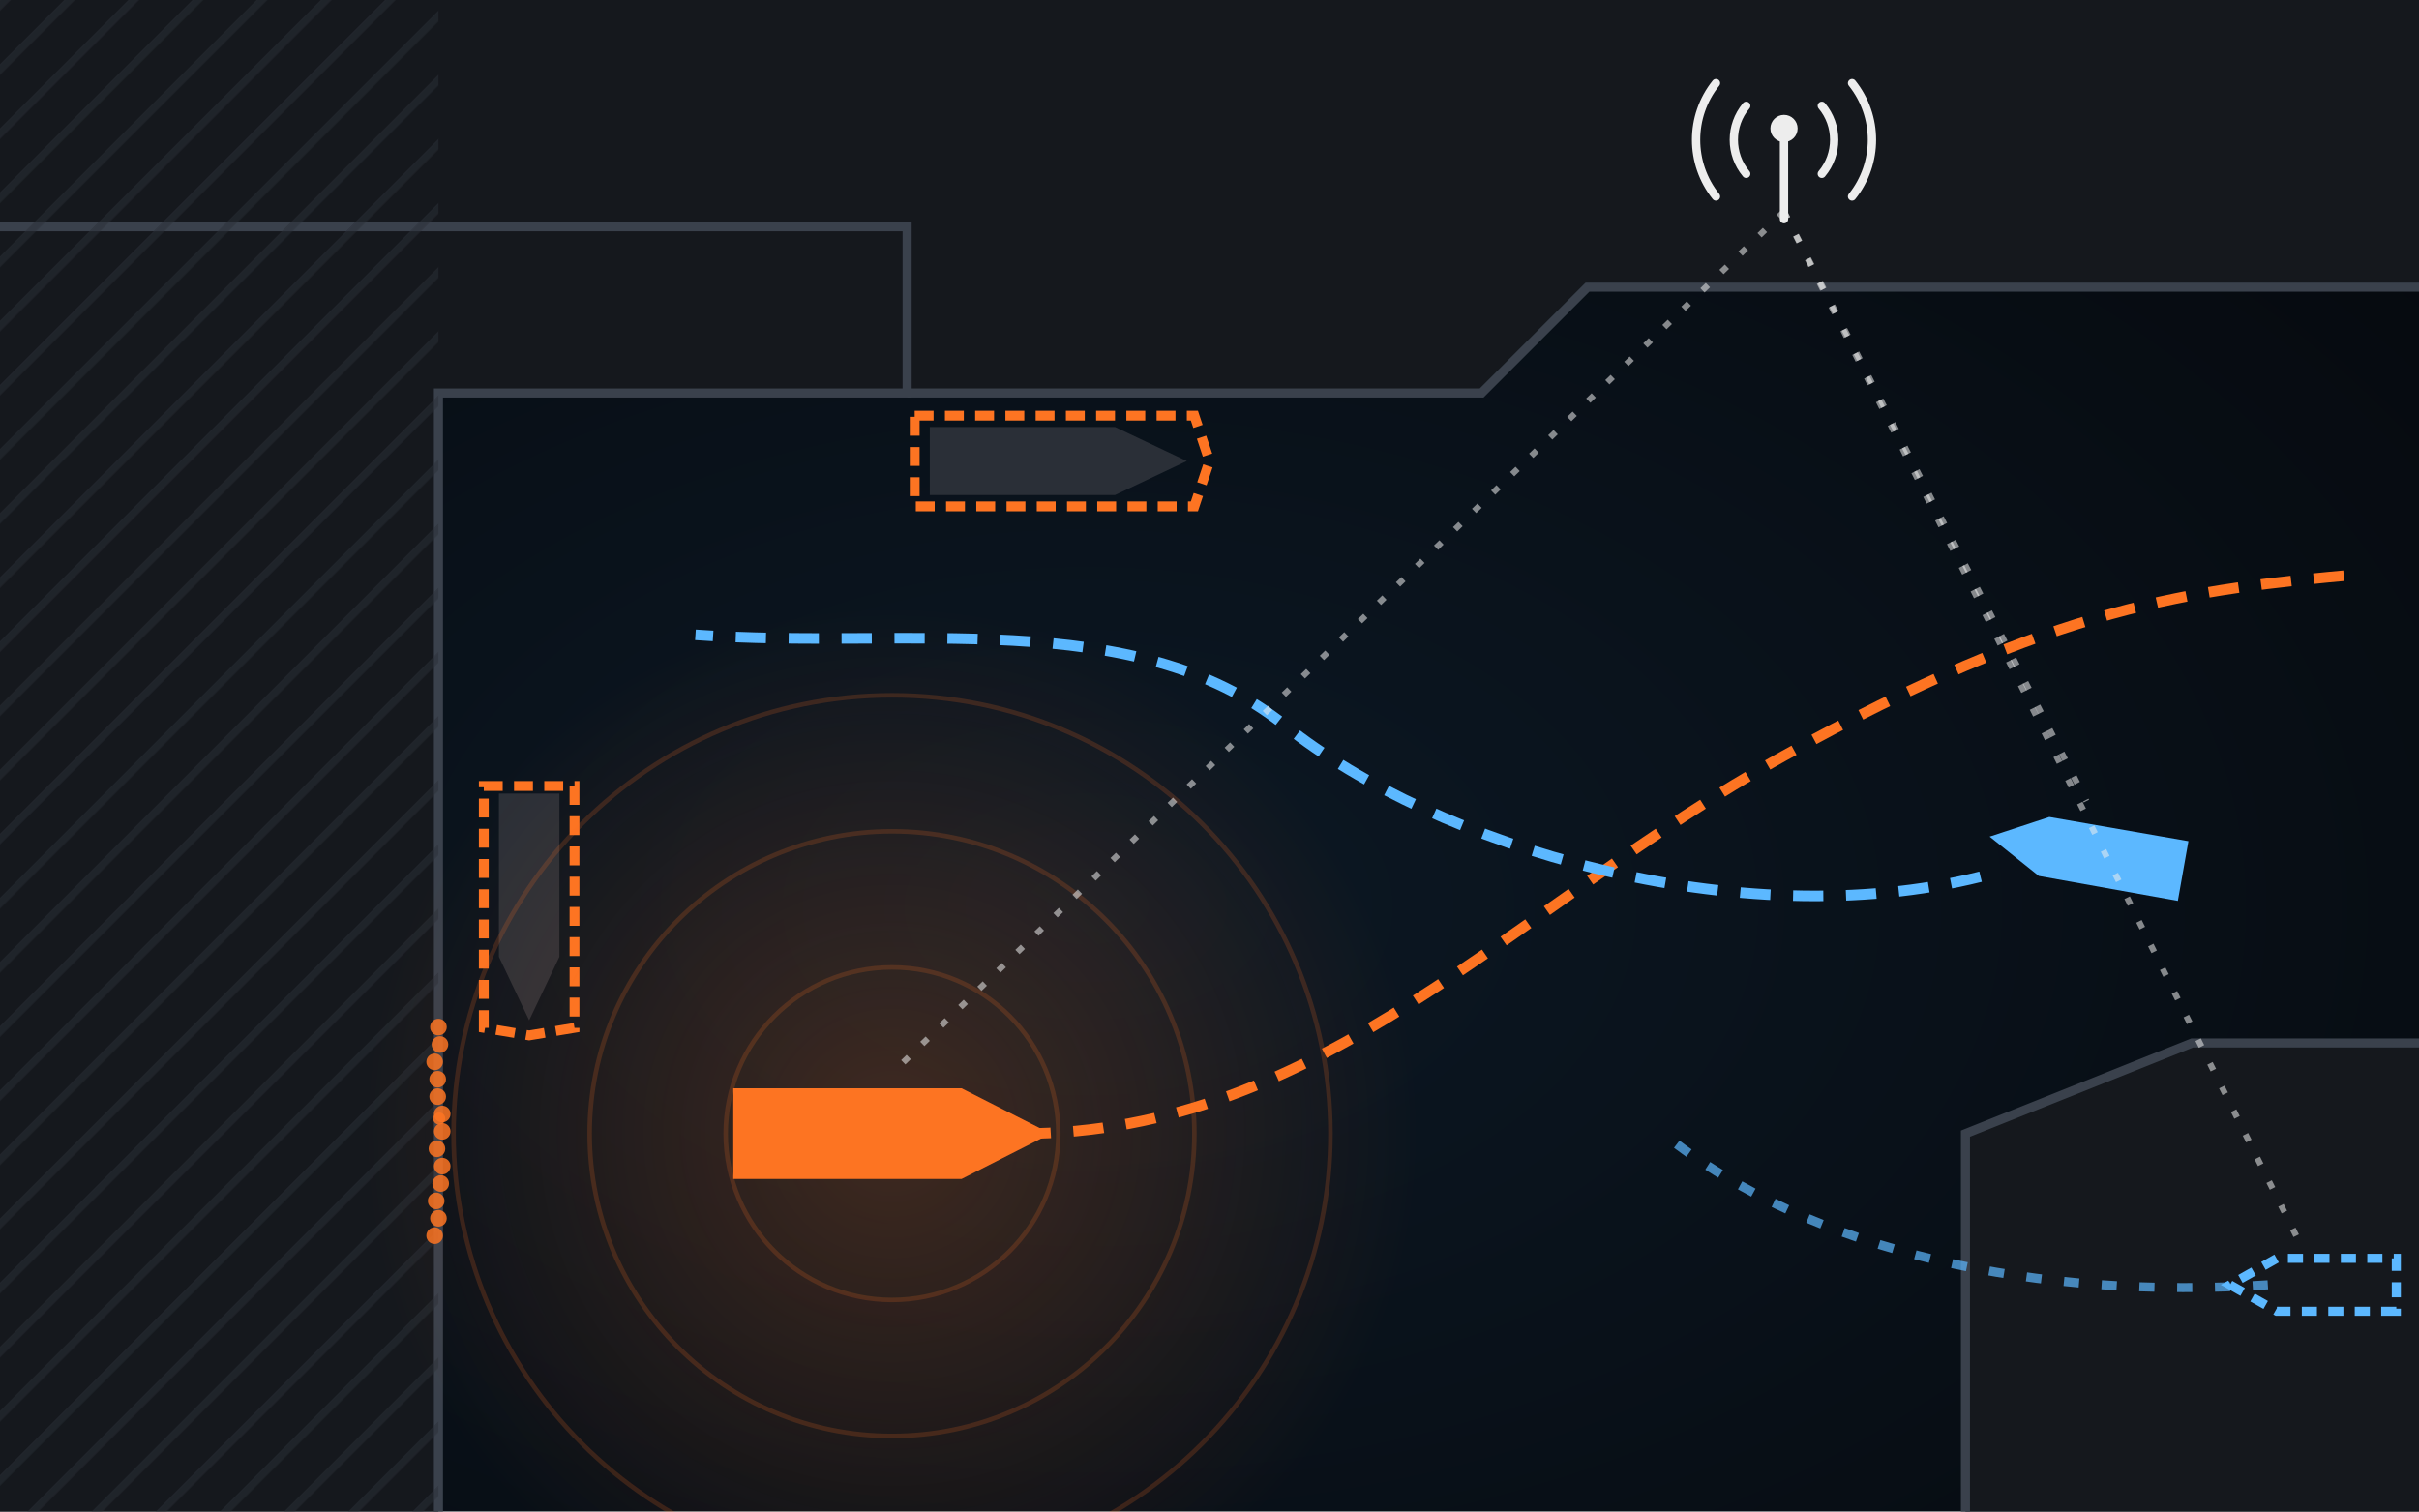
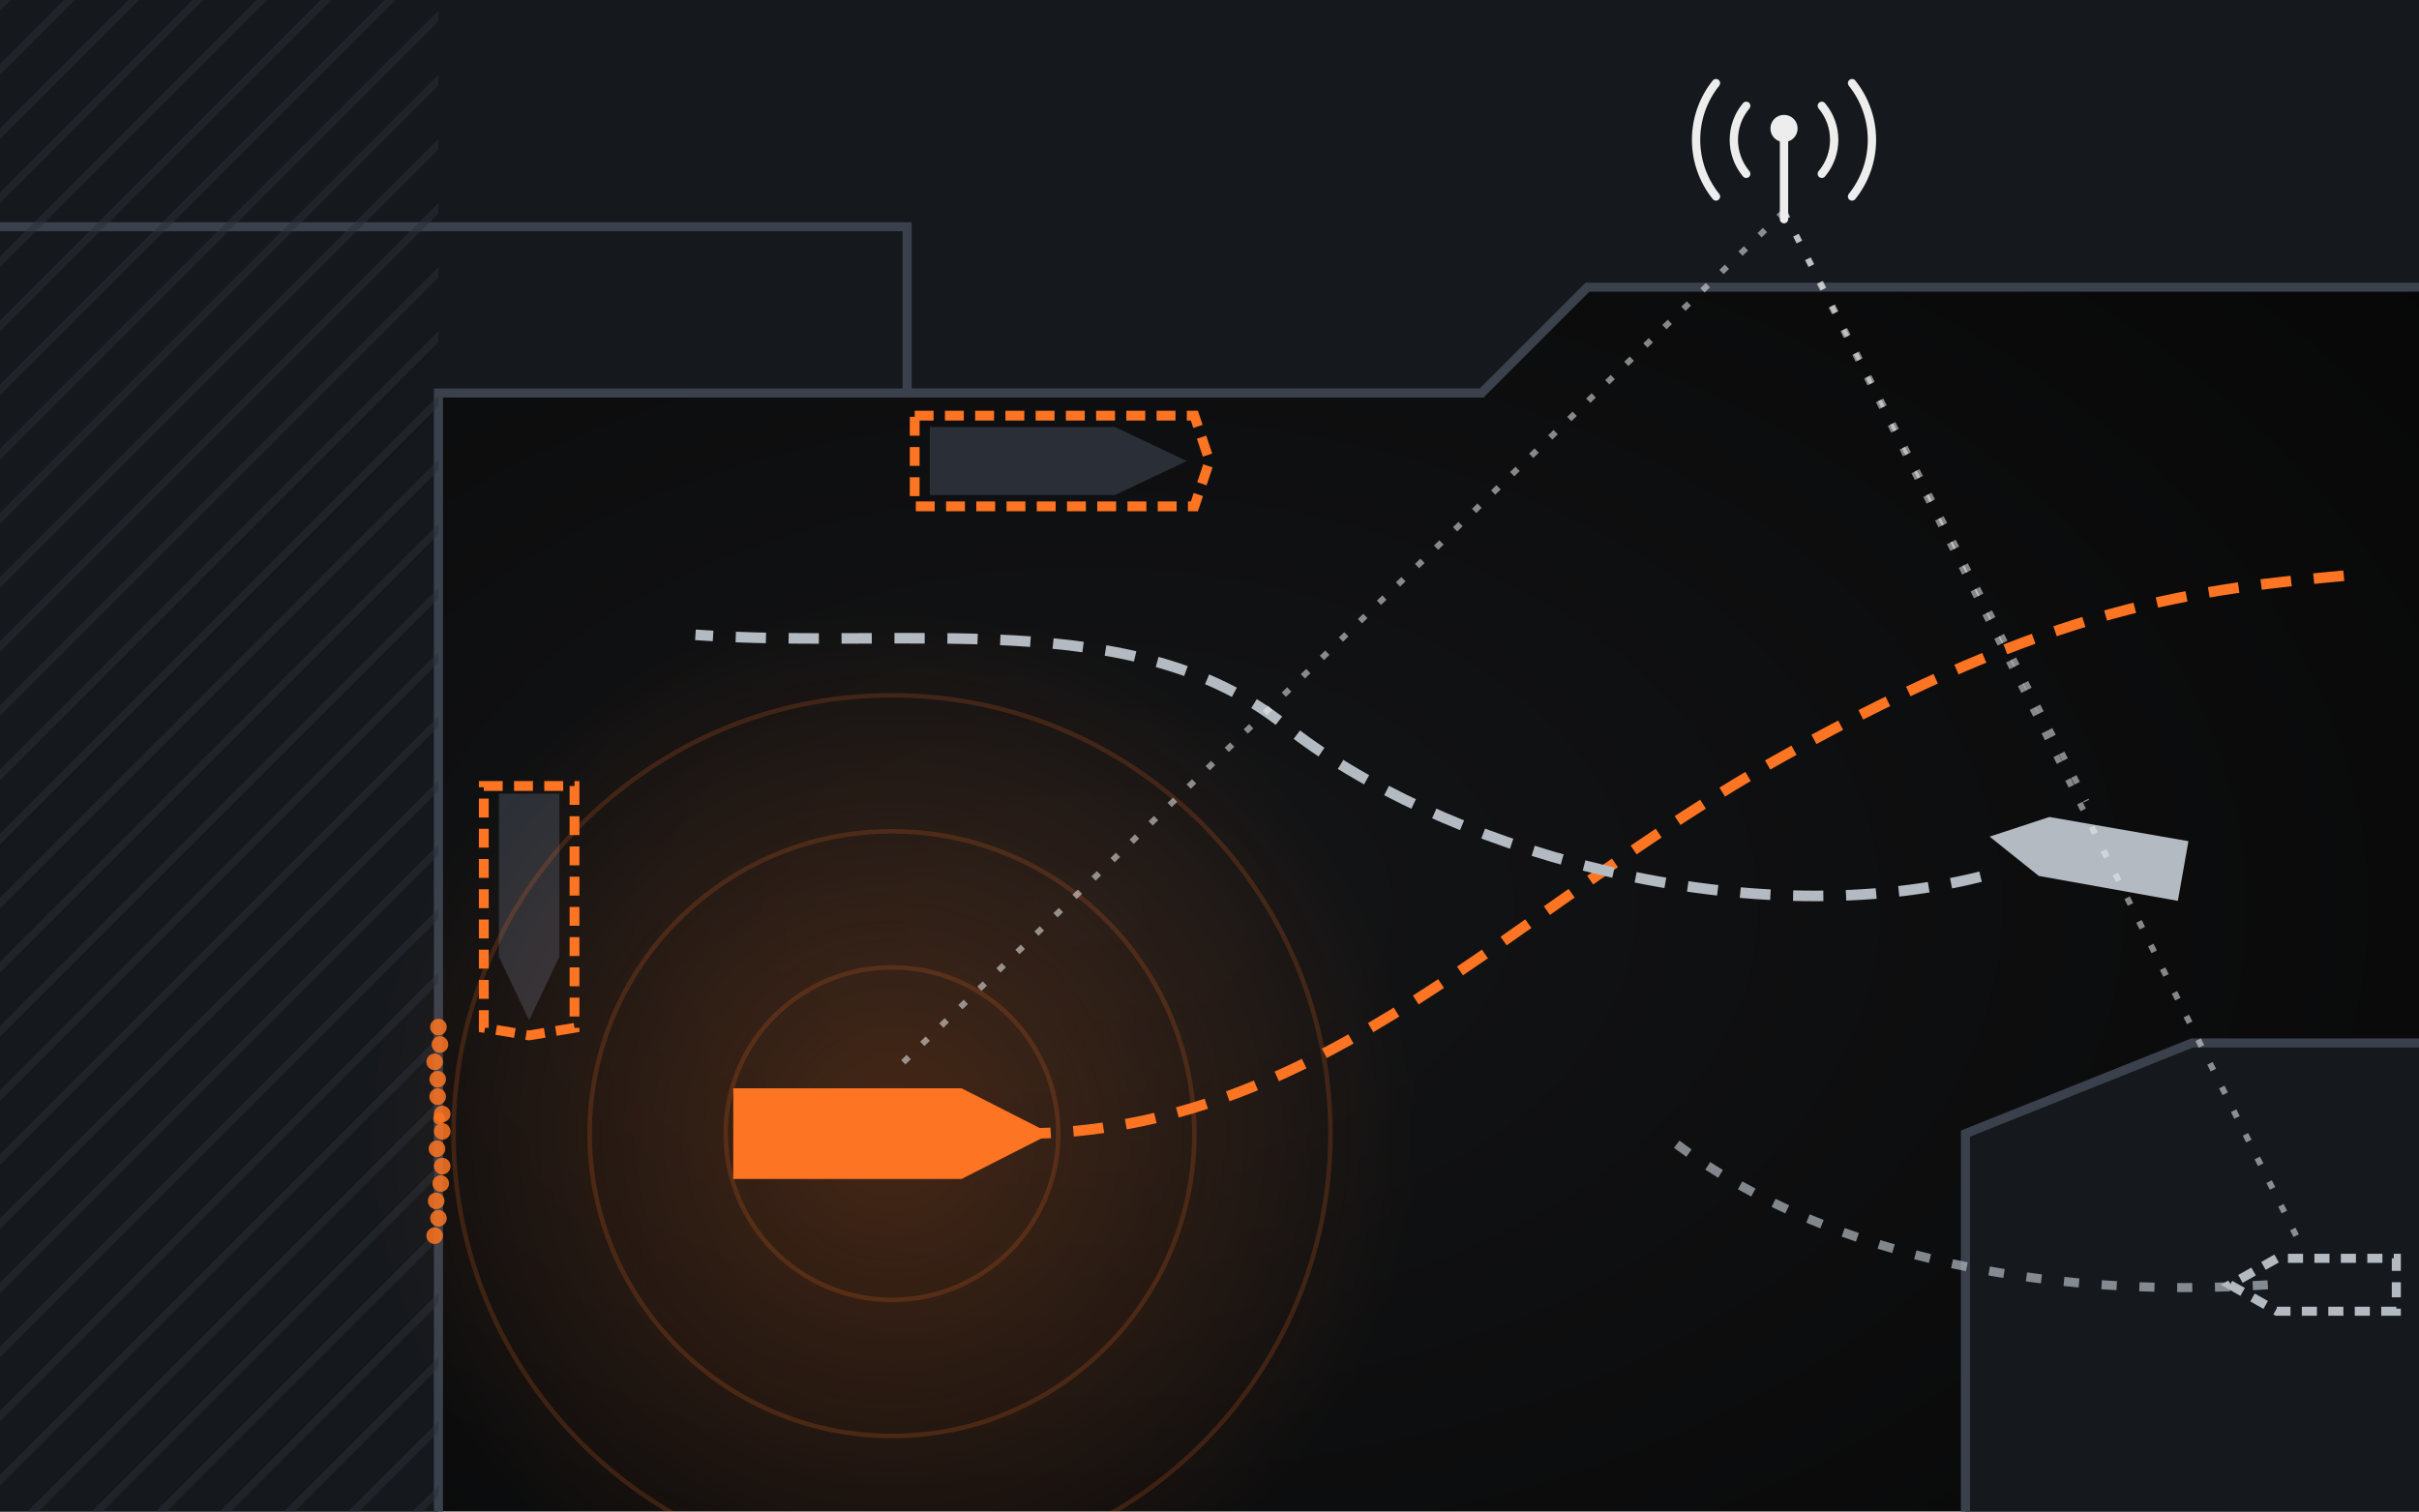
<svg xmlns="http://www.w3.org/2000/svg" viewBox="0 0 320 200" width="640" height="400">
  <defs>
    <radialGradient id="w" cx="45%" cy="60%" r="80%">
-       <stop offset="0" stop-color="#0c1824" />
-       <stop offset="1" stop-color="#05080c" />
+       <stop offset="0" stop-color="#141517" />
+       <stop offset="1" stop-color="#050505" />
    </radialGradient>
    <radialGradient id="fov" cx="50%" cy="50%" r="50%">
      <stop offset="0" stop-color="#fd7422" stop-opacity=".22" />
      <stop offset="1" stop-color="#fd7422" stop-opacity="0" />
    </radialGradient>
    <pattern id="hatch" width="6" height="6" patternUnits="userSpaceOnUse" patternTransform="rotate(45)">
      <line x1="0" y1="0" x2="0" y2="6" stroke="#2a2f37" stroke-width="2" />
    </pattern>
  </defs>
  <rect width="320" height="200" fill="url(#w)" />
  <path d="M0 0 H320 V38 H210 L196 52 H120 V30 H0 Z" fill="#15181d" />
  <path d="M0 30 H120 V52 H58 V200 H0 Z" fill="#15181d" />
  <path d="M260 200 V150 L290 138 H320 V200 Z" fill="#15181d" />
  <path d="M0 30 H120 V52 H58 V200" fill="none" stroke="#3a414c" stroke-width="1.2" />
  <path d="M320 38 H210 L196 52 H120" fill="none" stroke="#3a414c" stroke-width="1.2" />
  <path d="M260 200 V150 L290 138 H320" fill="none" stroke="#3a414c" stroke-width="1.2" />
  <rect x="0" y="0" width="58" height="200" fill="url(#hatch)" opacity=".5" />
  <polygon points="123.0,56.5 147.5,56.5 157.0,61.0 147.5,65.5 123.0,65.5" fill="#2a2f37" />
  <polygon points="121,55 158,55 160,61 158,67 121,67" fill="none" stroke="#fd7422" stroke-width="1.3" stroke-dasharray="2.5 1.5" />
  <polygon points="74.0,105.0 74.0,126.6 70.0,135.0 66.0,126.6 66.0,105.0" fill="#2a2f37" />
  <polygon points="64,104 76,104 76,136 70,137 64,136" fill="none" stroke="#fd7422" stroke-width="1.3" stroke-dasharray="2.5 1.5" />
  <circle cx="118" cy="150" r="70" fill="url(#fov)" />
  <circle cx="118" cy="150" r="22" fill="none" stroke="#fd7422" stroke-opacity=".18" stroke-width=".6" />
  <circle cx="118" cy="150" r="40" fill="none" stroke="#fd7422" stroke-opacity=".18" stroke-width=".6" />
  <circle cx="118" cy="150" r="58" fill="none" stroke="#fd7422" stroke-opacity=".18" stroke-width=".6" />
  <circle cx="58.1" cy="148.0" r=".8" fill="#fd7422" opacity=".85" />
  <circle cx="58.0" cy="135.9" r="1.1" fill="#fd7422" opacity=".85" />
  <circle cx="58.2" cy="138.2" r="1.1" fill="#fd7422" opacity=".85" />
  <circle cx="57.5" cy="140.5" r="1.1" fill="#fd7422" opacity=".85" />
  <circle cx="57.9" cy="142.8" r="1.1" fill="#fd7422" opacity=".85" />
  <circle cx="57.9" cy="145.1" r="1.1" fill="#fd7422" opacity=".85" />
  <circle cx="58.5" cy="147.4" r="1.1" fill="#fd7422" opacity=".85" />
  <circle cx="58.5" cy="149.7" r="1.1" fill="#fd7422" opacity=".85" />
  <circle cx="57.8" cy="152.0" r="1.1" fill="#fd7422" opacity=".85" />
  <circle cx="58.5" cy="154.3" r="1.1" fill="#fd7422" opacity=".85" />
  <circle cx="58.3" cy="156.6" r="1.1" fill="#fd7422" opacity=".85" />
  <circle cx="57.7" cy="158.9" r="1.1" fill="#fd7422" opacity=".85" />
  <circle cx="58.0" cy="161.2" r="1.1" fill="#fd7422" opacity=".85" />
  <circle cx="57.5" cy="163.5" r="1.1" fill="#fd7422" opacity=".85" />
  <path d="M135 150 C 175 150, 200 120, 236 100 S 290 78, 312 76" fill="none" stroke="#fd7422" stroke-width="1.4" stroke-dasharray="4 3" />
-   <path d="M262 116 C 230 124, 190 112, 170 96 S 120 86, 92 84" fill="none" stroke="#5cb8ff" stroke-width="1.4" stroke-dasharray="4 3" />
-   <path d="M300 170 C 270 172, 240 166, 220 150" fill="none" stroke="#5cb8ff" stroke-width="1.2" stroke-dasharray="2 3" opacity=".7" />
+   <path d="M262 116 C 230 124, 190 112, 170 96 S 120 86, 92 84" fill="none" stroke="#b4bac2" stroke-width="1.4" stroke-dasharray="4 3" />
+   <path d="M300 170 C 270 172, 240 166, 220 150" fill="none" stroke="#b4bac2" stroke-width="1.2" stroke-dasharray="2 3" opacity=".7" />
  <polygon points="97.0,144.0 127.2,144.0 139.0,150.0 127.2,156.0 97.0,156.0" fill="#fd7422" />
-   <polygon points="288.1,119.2 269.7,115.9 263.2,110.7 271.1,108.1 289.5,111.3" fill="#5cb8ff" />
-   <polygon points="317.0,173.5 301.2,173.5 295.0,170.0 301.2,166.5 317.0,166.5" fill="none" stroke="#5cb8ff" stroke-width="1.2" stroke-dasharray="2 1.5" />
+   <polygon points="288.1,119.2 269.7,115.9 263.2,110.7 271.1,108.1 289.5,111.3" fill="#b4bac2" />
+   <polygon points="317.0,173.5 301.2,173.5 295.0,170.0 301.2,166.5 317.0,166.5" fill="none" stroke="#b4bac2" stroke-width="1.2" stroke-dasharray="2 1.5" />
  <g stroke="#ededed" stroke-opacity=".55" stroke-width=".8" stroke-dasharray="1 2.5" fill="none">
    <path d="M236 28 L118 142" />
    <path d="M236 28 L276 106" />
    <path d="M236 28 L304 164" />
  </g>
  <g fill="none" stroke="#ededed" stroke-width="1.1" stroke-linecap="round">
    <path d="M236 29 V18" />
    <path d="M231 14 a7 7 0 0 0 0 9" />
    <path d="M241 14 a7 7 0 0 1 0 9" />
    <path d="M227 11 a12 12 0 0 0 0 15" />
    <path d="M245 11 a12 12 0 0 1 0 15" />
  </g>
  <circle cx="236" cy="17" r="1.8" fill="#ededed" />
</svg>
